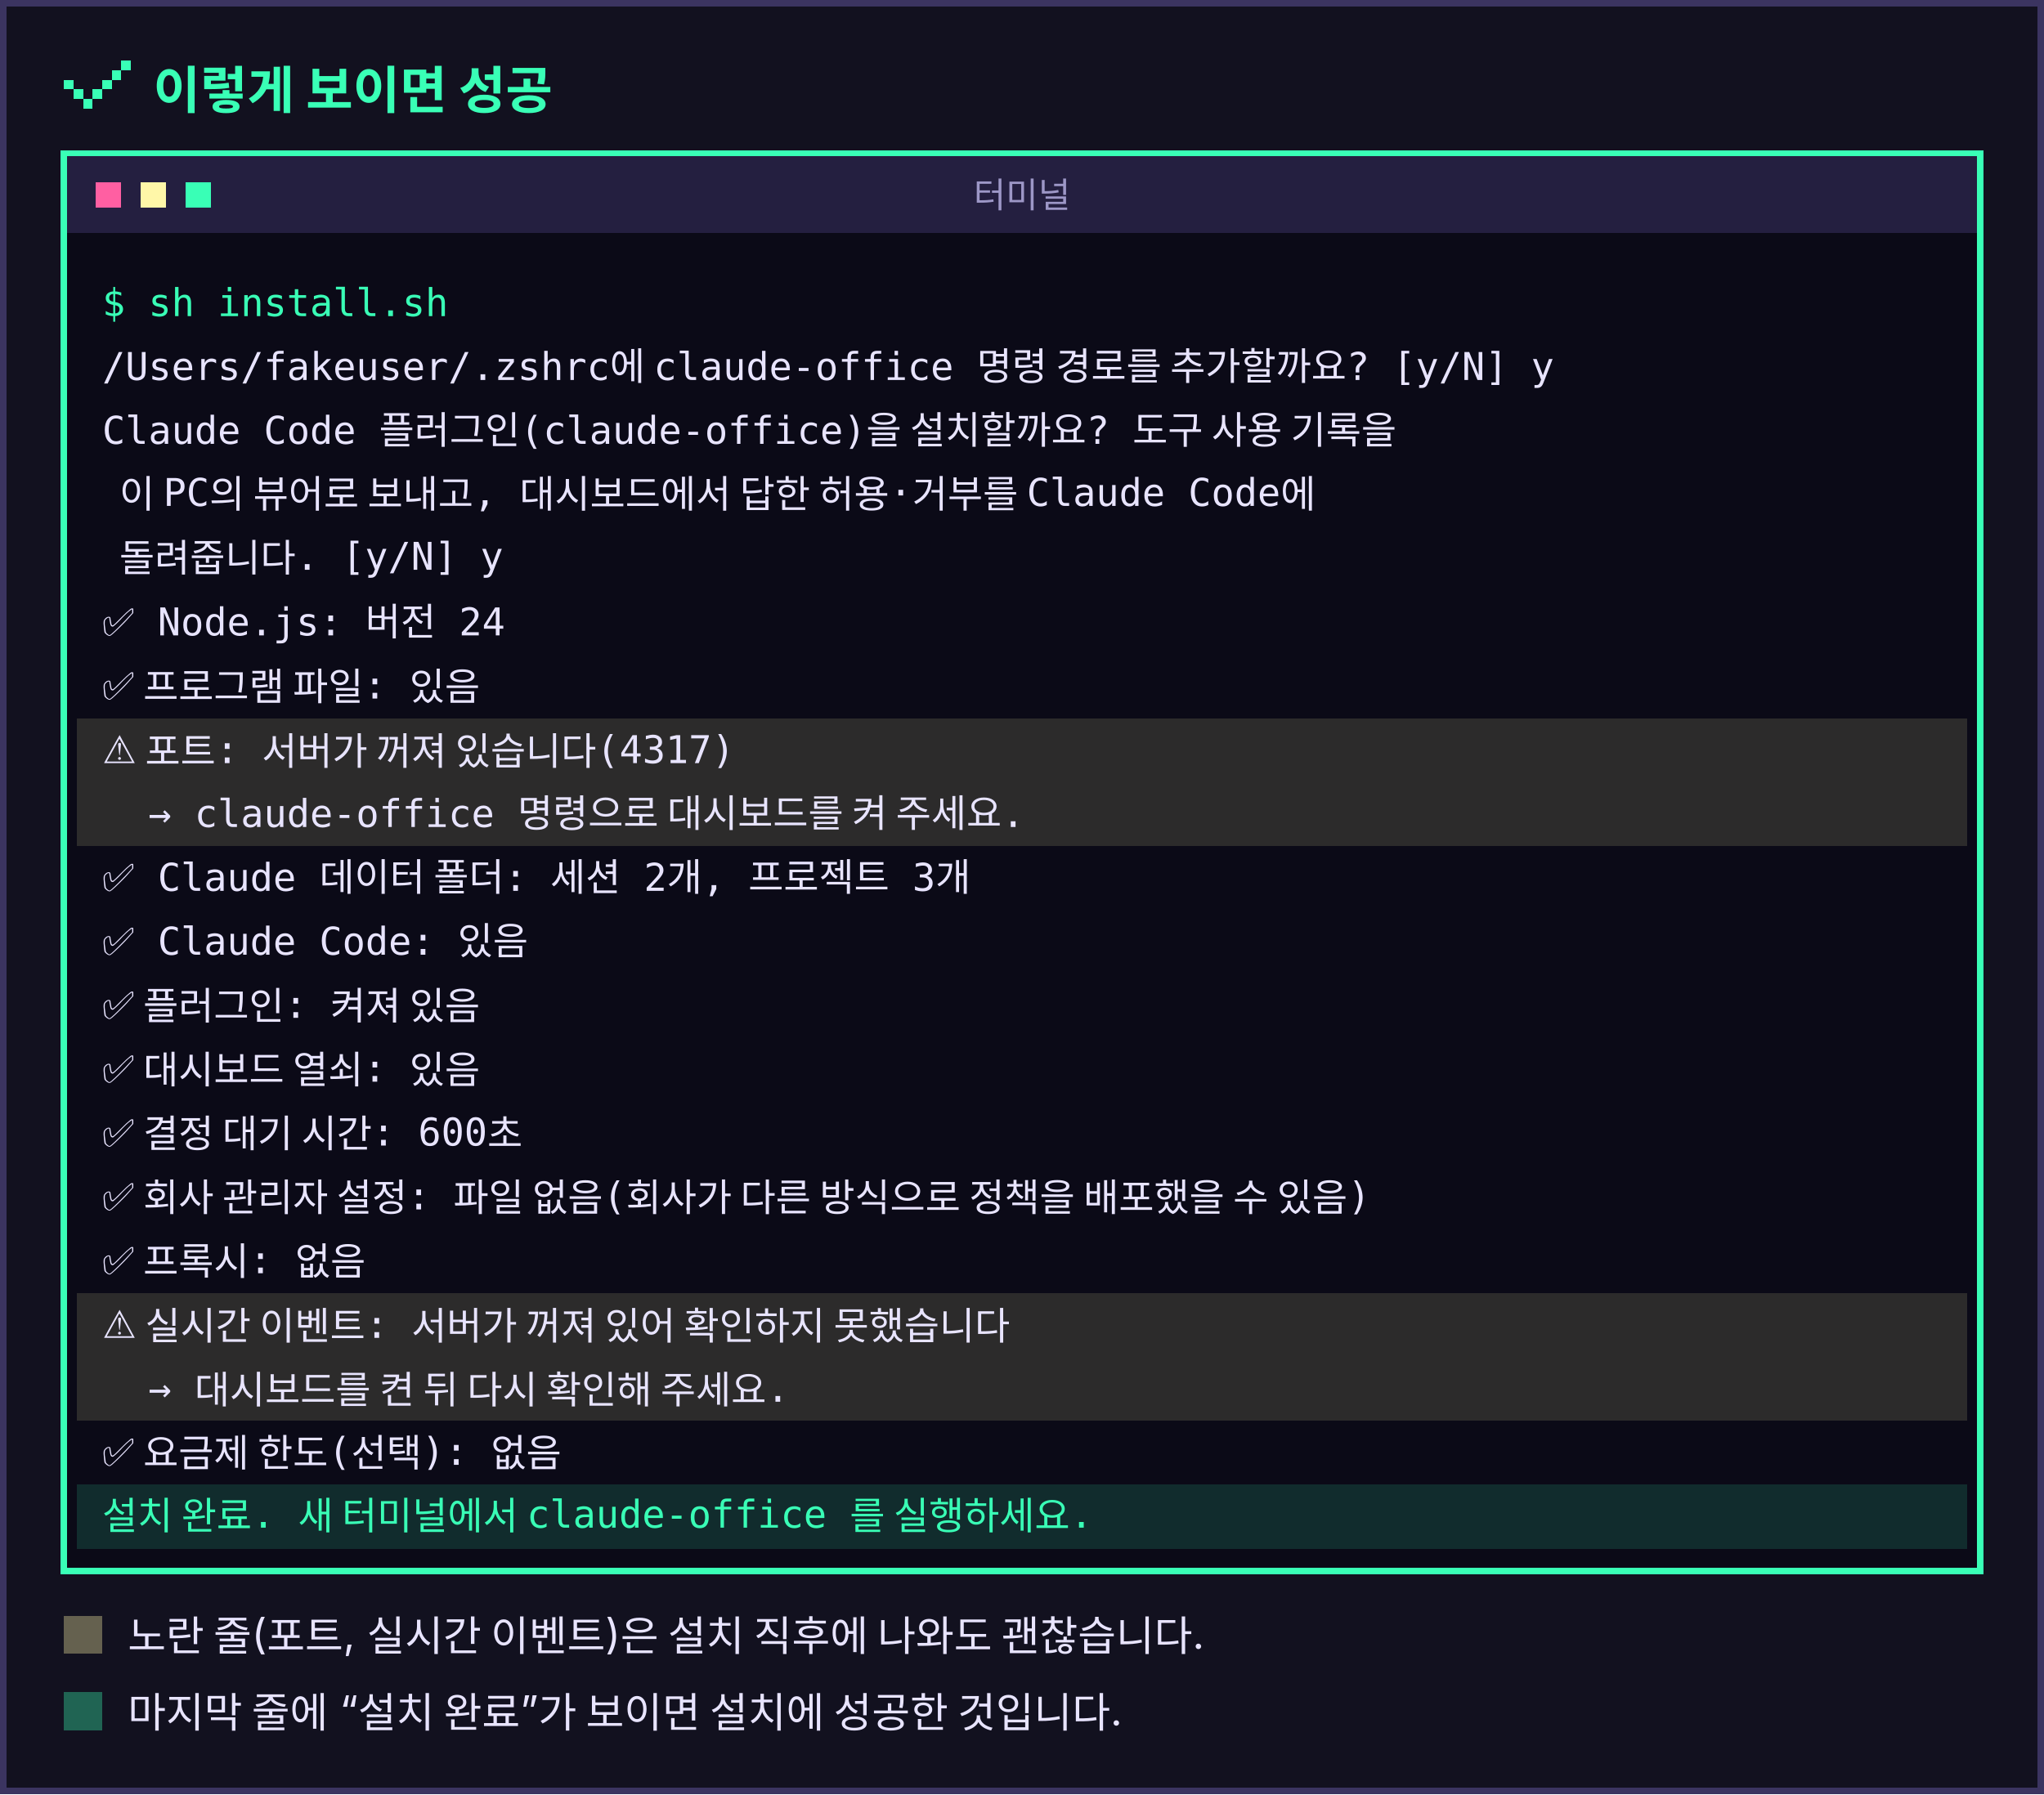
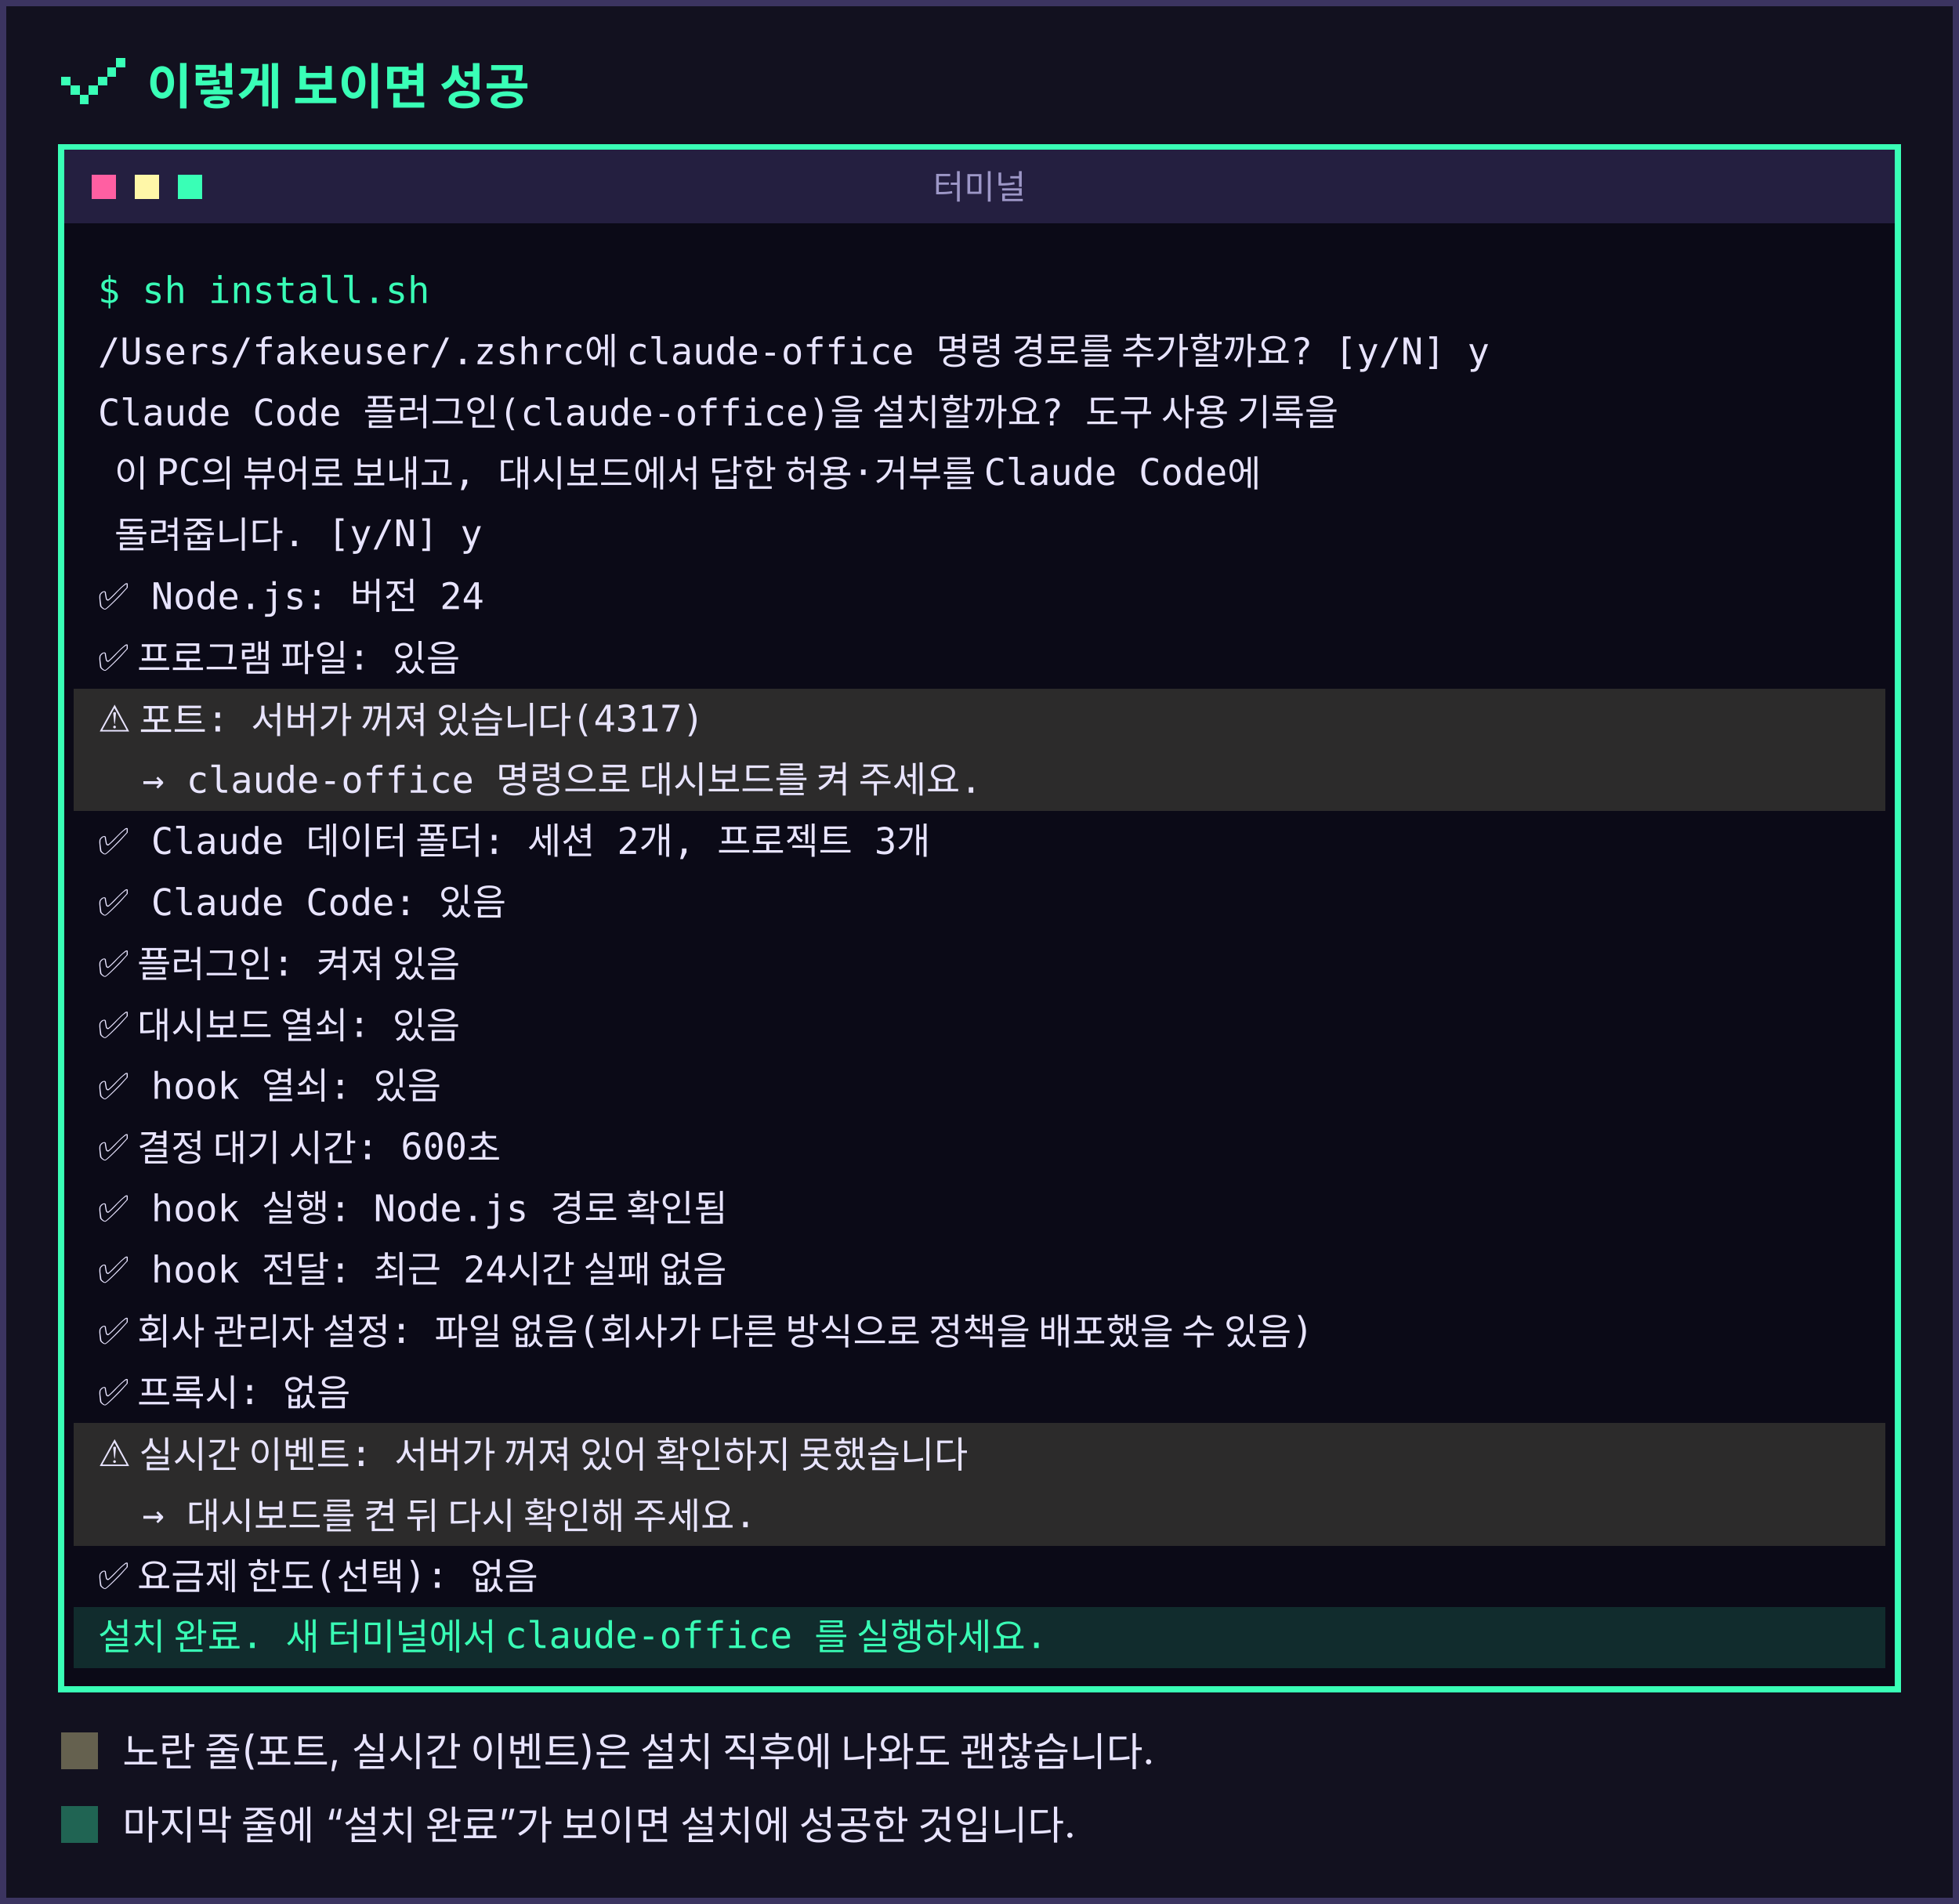
- <svg xmlns="http://www.w3.org/2000/svg" viewBox="0 0 640 562" role="img" aria-labelledby="fig-install-ok-t fig-install-ok-d" shape-rendering="crispEdges" font-family="-apple-system, 'Apple SD Gothic Neo', 'Malgun Gothic', 'Noto Sans KR', sans-serif">
-   <rect x="0" y="0" width="640" height="562" fill="#12111f" />
-   <rect x="1" y="1" width="638" height="560" fill="none" stroke="#3b3460" stroke-width="2" />
+ <svg xmlns="http://www.w3.org/2000/svg" viewBox="0 0 640 622" role="img" aria-labelledby="fig-install-ok-t fig-install-ok-d" shape-rendering="crispEdges" font-family="-apple-system, 'Apple SD Gothic Neo', 'Malgun Gothic', 'Noto Sans KR', sans-serif">
+   <rect x="0" y="0" width="640" height="622" fill="#12111f" />
+   <rect x="1" y="1" width="638" height="620" fill="none" stroke="#3b3460" stroke-width="2" />
  <rect x="38" y="19" width="3" height="3" fill="#39ffb6" />
  <rect x="35" y="22" width="3" height="3" fill="#39ffb6" />
  <rect x="20" y="25" width="3" height="3" fill="#39ffb6" />
  <rect x="32" y="25" width="3" height="3" fill="#39ffb6" />
  <rect x="23" y="28" width="3" height="3" fill="#39ffb6" />
  <rect x="29" y="28" width="3" height="3" fill="#39ffb6" />
  <rect x="26" y="31" width="3" height="3" fill="#39ffb6" />
  <text x="48" y="34" font-size="16" fill="#39ffb6" font-weight="700">이렇게 보이면 성공</text>
-   <rect x="20" y="48" width="600" height="444" fill="#0b0a17" stroke="#39ffb6" stroke-width="2" />
+   <rect x="20" y="48" width="600" height="504" fill="#0b0a17" stroke="#39ffb6" stroke-width="2" />
  <rect x="21" y="49" width="598" height="24" fill="#241f40" />
  <rect x="30" y="57" width="8" height="8" fill="#ff5fa2" />
  <rect x="44" y="57" width="8" height="8" fill="#fff7a8" />
  <rect x="58" y="57" width="8" height="8" fill="#39ffb6" />
  <text x="320" y="65" font-size="11" fill="#9d97c7" text-anchor="middle">터미널</text>
  <text x="32" y="99" font-size="12" fill="#39ffb6" font-family="ui-monospace, 'SF Mono', Menlo, Consolas, 'D2Coding', monospace" xml:space="preserve">$ sh install.sh</text>
  <text x="32" y="119" font-size="12" fill="#e8e4ff" font-family="ui-monospace, 'SF Mono', Menlo, Consolas, 'D2Coding', monospace" xml:space="preserve">/Users/fakeuser/.zshrc에 claude-office 명령 경로를 추가할까요? [y/N] y</text>
  <text x="32" y="139" font-size="12" fill="#e8e4ff" font-family="ui-monospace, 'SF Mono', Menlo, Consolas, 'D2Coding', monospace" xml:space="preserve">Claude Code 플러그인(claude-office)을 설치할까요? 도구 사용 기록을</text>
  <text x="32" y="159" font-size="12" fill="#e8e4ff" font-family="ui-monospace, 'SF Mono', Menlo, Consolas, 'D2Coding', monospace" xml:space="preserve">  이 PC의 뷰어로 보내고, 대시보드에서 답한 허용·거부를 Claude Code에</text>
  <text x="32" y="179" font-size="12" fill="#e8e4ff" font-family="ui-monospace, 'SF Mono', Menlo, Consolas, 'D2Coding', monospace" xml:space="preserve">  돌려줍니다. [y/N] y</text>
  <text x="32" y="199" font-size="12" fill="#e8e4ff" font-family="ui-monospace, 'SF Mono', Menlo, Consolas, 'D2Coding', monospace" xml:space="preserve">✅ Node.js: 버전 24</text>
  <text x="32" y="219" font-size="12" fill="#e8e4ff" font-family="ui-monospace, 'SF Mono', Menlo, Consolas, 'D2Coding', monospace" xml:space="preserve">✅ 프로그램 파일: 있음</text>
  <rect x="24" y="225" width="592" height="20" fill="#fff7a8" fill-opacity="0.14" />
  <text x="32" y="239" font-size="12" fill="#e8e4ff" font-family="ui-monospace, 'SF Mono', Menlo, Consolas, 'D2Coding', monospace" xml:space="preserve">⚠️ 포트: 서버가 꺼져 있습니다(4317)</text>
  <rect x="24" y="245" width="592" height="20" fill="#fff7a8" fill-opacity="0.14" />
  <text x="32" y="259" font-size="12" fill="#e8e4ff" font-family="ui-monospace, 'SF Mono', Menlo, Consolas, 'D2Coding', monospace" xml:space="preserve">  → claude-office 명령으로 대시보드를 켜 주세요.</text>
  <text x="32" y="279" font-size="12" fill="#e8e4ff" font-family="ui-monospace, 'SF Mono', Menlo, Consolas, 'D2Coding', monospace" xml:space="preserve">✅ Claude 데이터 폴더: 세션 2개, 프로젝트 3개</text>
  <text x="32" y="299" font-size="12" fill="#e8e4ff" font-family="ui-monospace, 'SF Mono', Menlo, Consolas, 'D2Coding', monospace" xml:space="preserve">✅ Claude Code: 있음</text>
  <text x="32" y="319" font-size="12" fill="#e8e4ff" font-family="ui-monospace, 'SF Mono', Menlo, Consolas, 'D2Coding', monospace" xml:space="preserve">✅ 플러그인: 켜져 있음</text>
  <text x="32" y="339" font-size="12" fill="#e8e4ff" font-family="ui-monospace, 'SF Mono', Menlo, Consolas, 'D2Coding', monospace" xml:space="preserve">✅ 대시보드 열쇠: 있음</text>
-   <text x="32" y="359" font-size="12" fill="#e8e4ff" font-family="ui-monospace, 'SF Mono', Menlo, Consolas, 'D2Coding', monospace" xml:space="preserve">✅ 결정 대기 시간: 600초</text>
-   <text x="32" y="379" font-size="12" fill="#e8e4ff" font-family="ui-monospace, 'SF Mono', Menlo, Consolas, 'D2Coding', monospace" xml:space="preserve">✅ 회사 관리자 설정: 파일 없음(회사가 다른 방식으로 정책을 배포했을 수 있음)</text>
-   <text x="32" y="399" font-size="12" fill="#e8e4ff" font-family="ui-monospace, 'SF Mono', Menlo, Consolas, 'D2Coding', monospace" xml:space="preserve">✅ 프록시: 없음</text>
-   <rect x="24" y="405" width="592" height="20" fill="#fff7a8" fill-opacity="0.14" />
-   <text x="32" y="419" font-size="12" fill="#e8e4ff" font-family="ui-monospace, 'SF Mono', Menlo, Consolas, 'D2Coding', monospace" xml:space="preserve">⚠️ 실시간 이벤트: 서버가 꺼져 있어 확인하지 못했습니다</text>
-   <rect x="24" y="425" width="592" height="20" fill="#fff7a8" fill-opacity="0.14" />
-   <text x="32" y="439" font-size="12" fill="#e8e4ff" font-family="ui-monospace, 'SF Mono', Menlo, Consolas, 'D2Coding', monospace" xml:space="preserve">  → 대시보드를 켠 뒤 다시 확인해 주세요.</text>
-   <text x="32" y="459" font-size="12" fill="#e8e4ff" font-family="ui-monospace, 'SF Mono', Menlo, Consolas, 'D2Coding', monospace" xml:space="preserve">✅ 요금제 한도(선택): 없음</text>
-   <rect x="24" y="465" width="592" height="20" fill="#39ffb6" fill-opacity="0.14" />
-   <text x="32" y="479" font-size="12" fill="#39ffb6" font-family="ui-monospace, 'SF Mono', Menlo, Consolas, 'D2Coding', monospace" xml:space="preserve">설치 완료. 새 터미널에서 claude-office 를 실행하세요.</text>
-   <rect x="20" y="506" width="12" height="12" fill="#fff7a8" fill-opacity="0.35" />
-   <text x="40" y="517" font-size="13" fill="#e8e4ff">노란 줄(포트, 실시간 이벤트)은 설치 직후에 나와도 괜찮습니다.</text>
-   <rect x="20" y="530" width="12" height="12" fill="#39ffb6" fill-opacity="0.35" />
-   <text x="40" y="541" font-size="13" fill="#e8e4ff">마지막 줄에 “설치 완료”가 보이면 설치에 성공한 것입니다.</text>
+   <text x="32" y="359" font-size="12" fill="#e8e4ff" font-family="ui-monospace, 'SF Mono', Menlo, Consolas, 'D2Coding', monospace" xml:space="preserve">✅ hook 열쇠: 있음</text>
+   <text x="32" y="379" font-size="12" fill="#e8e4ff" font-family="ui-monospace, 'SF Mono', Menlo, Consolas, 'D2Coding', monospace" xml:space="preserve">✅ 결정 대기 시간: 600초</text>
+   <text x="32" y="399" font-size="12" fill="#e8e4ff" font-family="ui-monospace, 'SF Mono', Menlo, Consolas, 'D2Coding', monospace" xml:space="preserve">✅ hook 실행: Node.js 경로 확인됨</text>
+   <text x="32" y="419" font-size="12" fill="#e8e4ff" font-family="ui-monospace, 'SF Mono', Menlo, Consolas, 'D2Coding', monospace" xml:space="preserve">✅ hook 전달: 최근 24시간 실패 없음</text>
+   <text x="32" y="439" font-size="12" fill="#e8e4ff" font-family="ui-monospace, 'SF Mono', Menlo, Consolas, 'D2Coding', monospace" xml:space="preserve">✅ 회사 관리자 설정: 파일 없음(회사가 다른 방식으로 정책을 배포했을 수 있음)</text>
+   <text x="32" y="459" font-size="12" fill="#e8e4ff" font-family="ui-monospace, 'SF Mono', Menlo, Consolas, 'D2Coding', monospace" xml:space="preserve">✅ 프록시: 없음</text>
+   <rect x="24" y="465" width="592" height="20" fill="#fff7a8" fill-opacity="0.14" />
+   <text x="32" y="479" font-size="12" fill="#e8e4ff" font-family="ui-monospace, 'SF Mono', Menlo, Consolas, 'D2Coding', monospace" xml:space="preserve">⚠️ 실시간 이벤트: 서버가 꺼져 있어 확인하지 못했습니다</text>
+   <rect x="24" y="485" width="592" height="20" fill="#fff7a8" fill-opacity="0.14" />
+   <text x="32" y="499" font-size="12" fill="#e8e4ff" font-family="ui-monospace, 'SF Mono', Menlo, Consolas, 'D2Coding', monospace" xml:space="preserve">  → 대시보드를 켠 뒤 다시 확인해 주세요.</text>
+   <text x="32" y="519" font-size="12" fill="#e8e4ff" font-family="ui-monospace, 'SF Mono', Menlo, Consolas, 'D2Coding', monospace" xml:space="preserve">✅ 요금제 한도(선택): 없음</text>
+   <rect x="24" y="525" width="592" height="20" fill="#39ffb6" fill-opacity="0.14" />
+   <text x="32" y="539" font-size="12" fill="#39ffb6" font-family="ui-monospace, 'SF Mono', Menlo, Consolas, 'D2Coding', monospace" xml:space="preserve">설치 완료. 새 터미널에서 claude-office 를 실행하세요.</text>
+   <rect x="20" y="566" width="12" height="12" fill="#fff7a8" fill-opacity="0.35" />
+   <text x="40" y="577" font-size="13" fill="#e8e4ff">노란 줄(포트, 실시간 이벤트)은 설치 직후에 나와도 괜찮습니다.</text>
+   <rect x="20" y="590" width="12" height="12" fill="#39ffb6" fill-opacity="0.35" />
+   <text x="40" y="601" font-size="13" fill="#e8e4ff">마지막 줄에 “설치 완료”가 보이면 설치에 성공한 것입니다.</text>
</svg>
